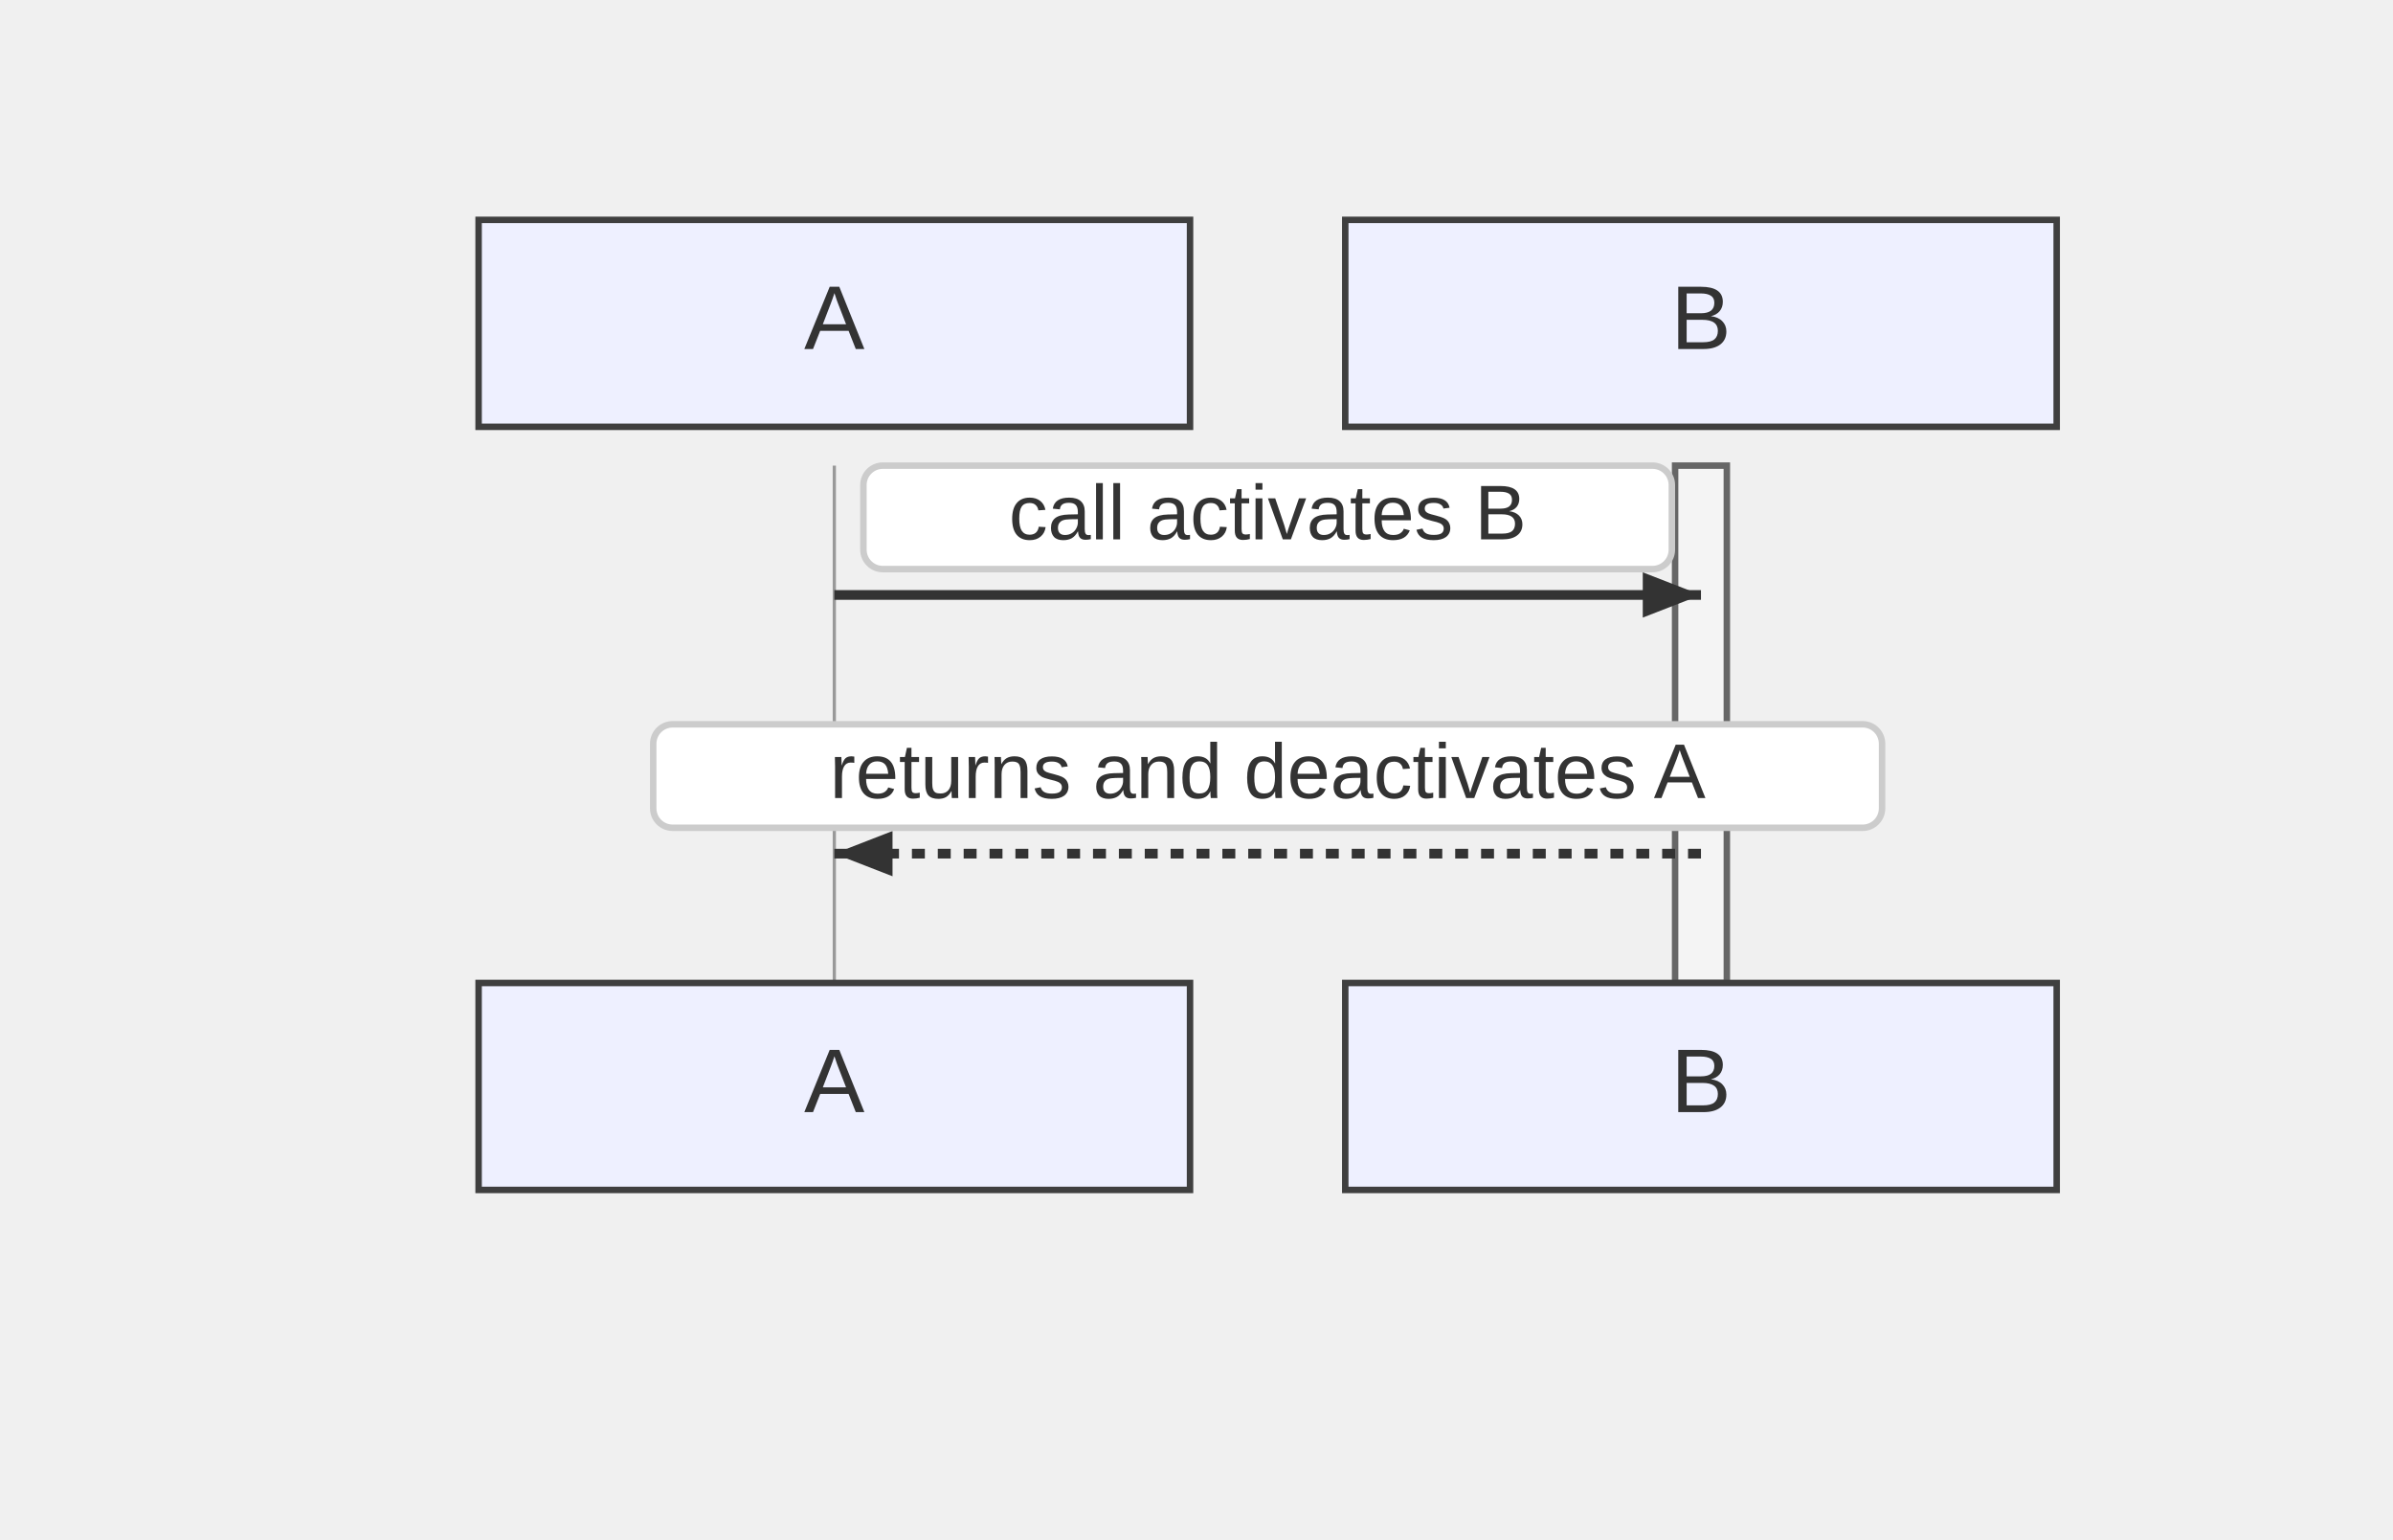
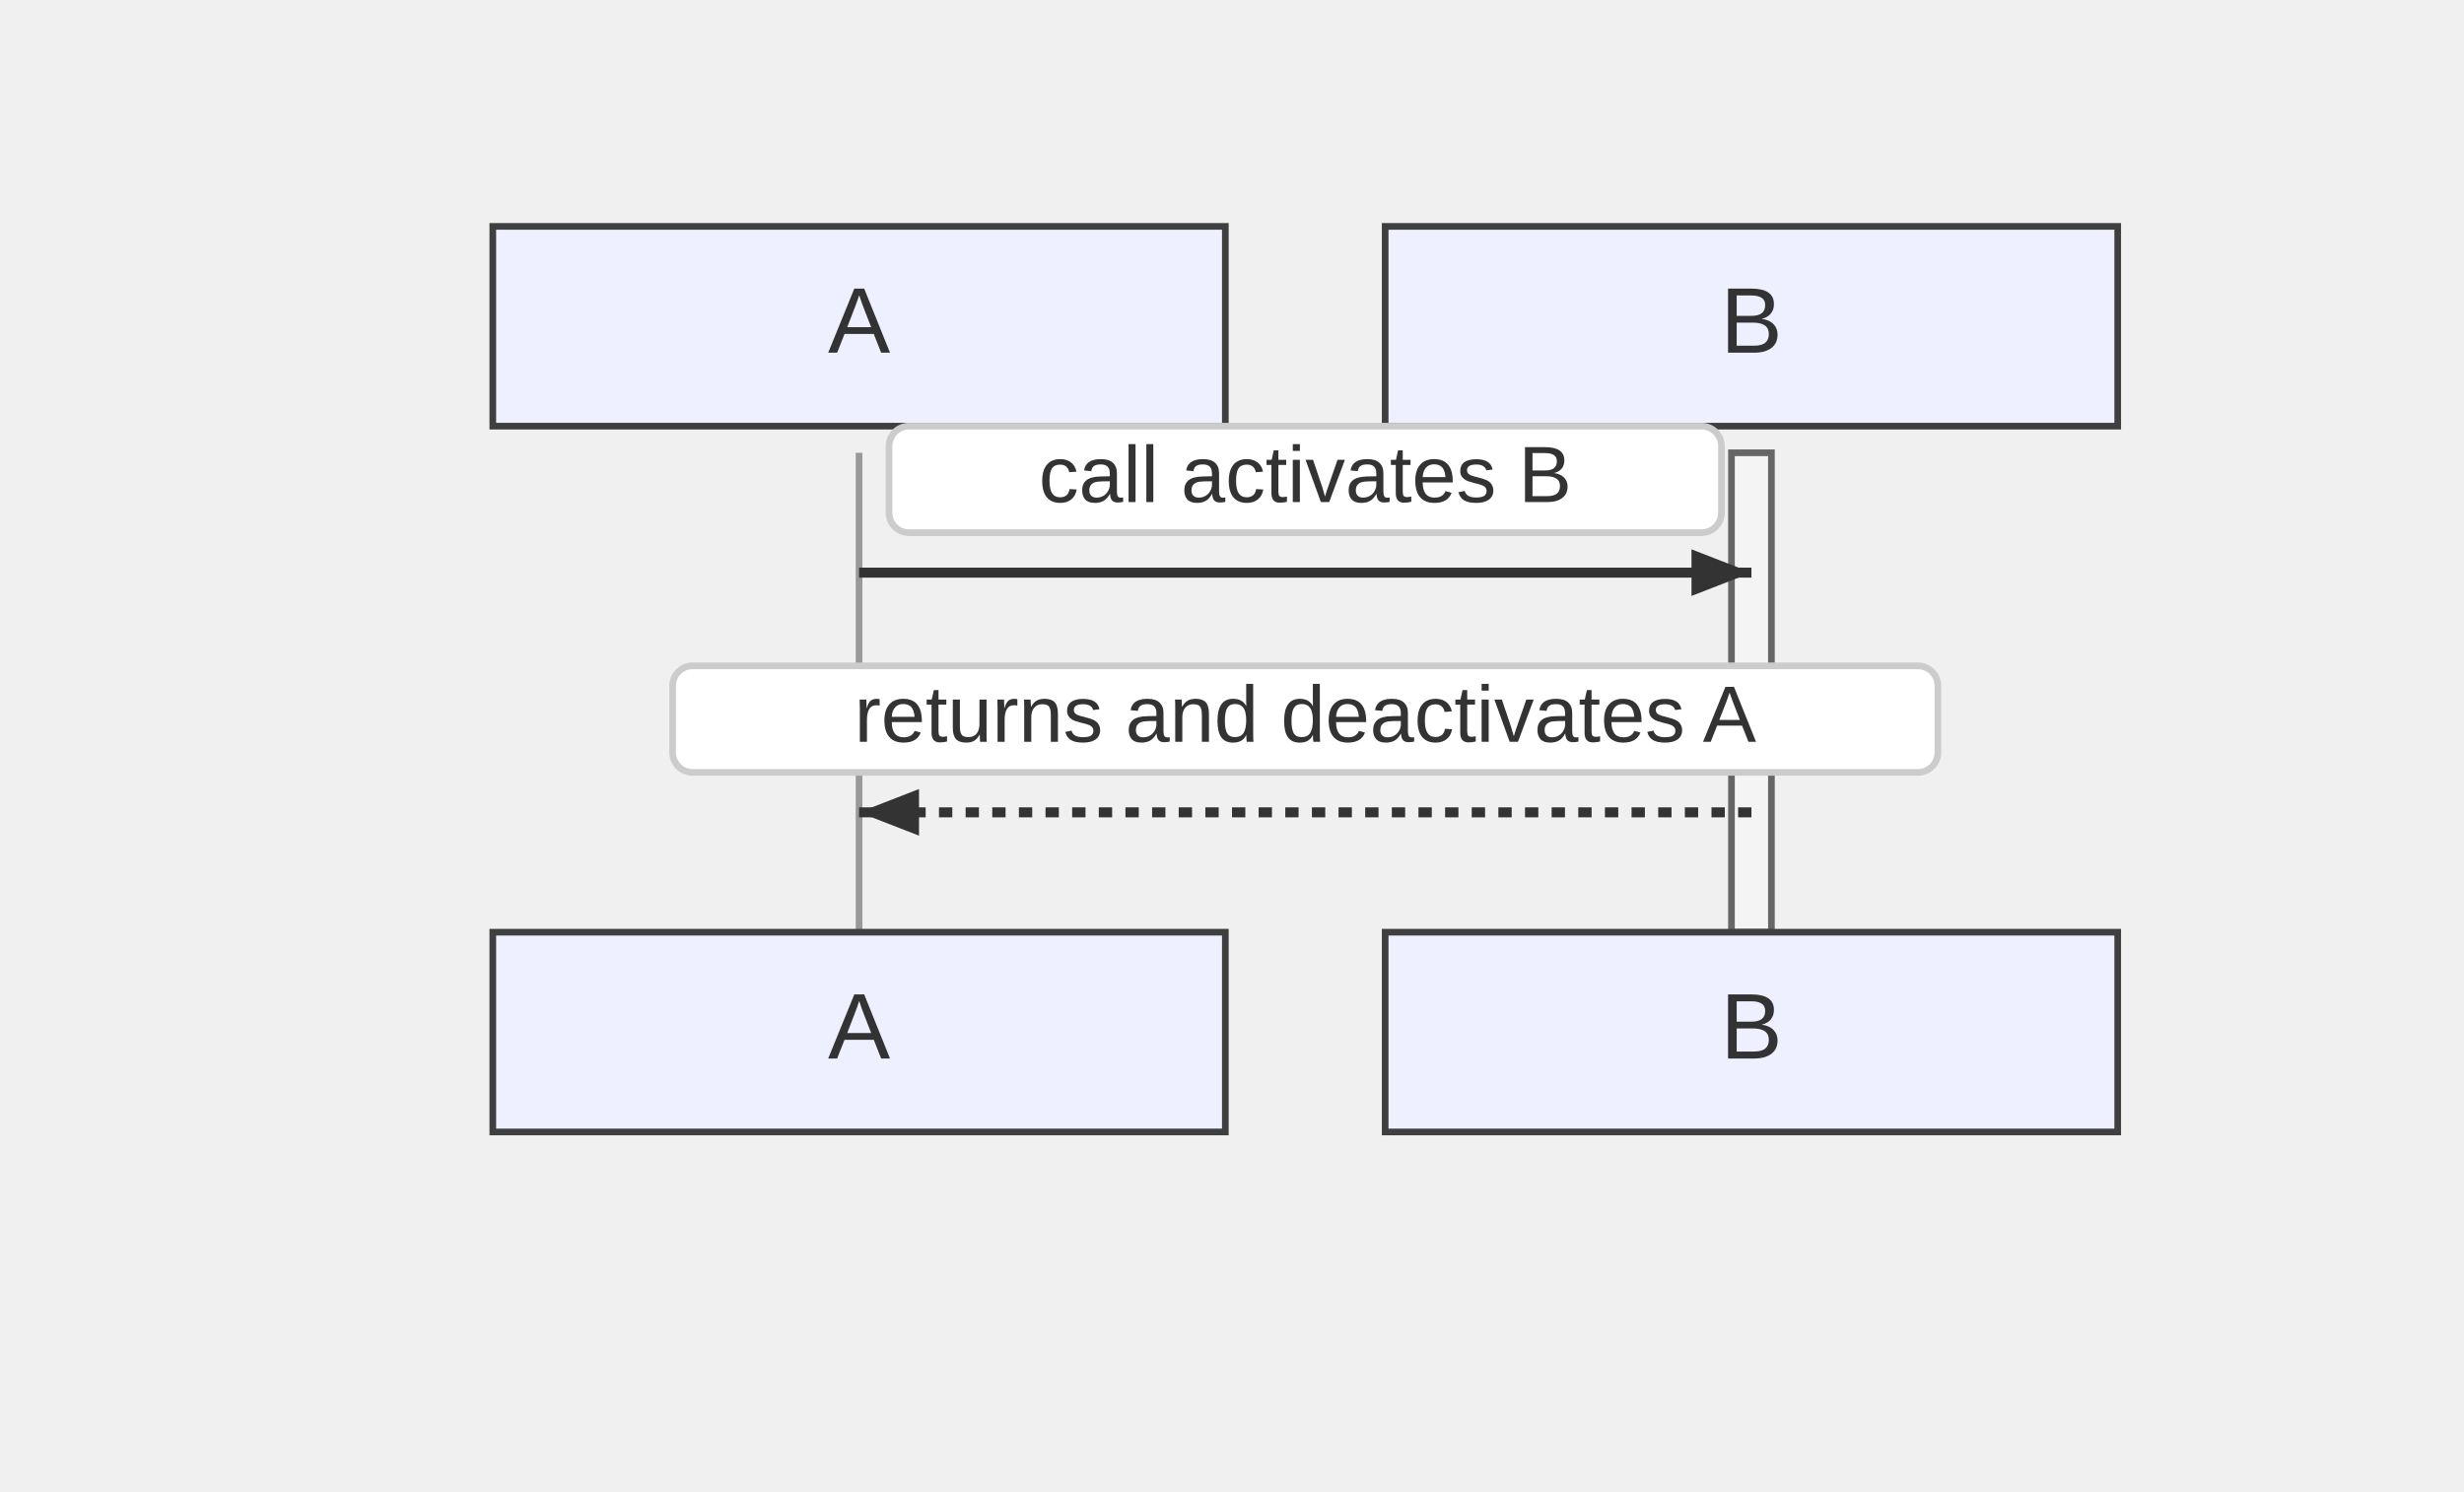
- <svg xmlns="http://www.w3.org/2000/svg" width="370" height="238" viewBox="-50 -10 370 238">
+ <svg xmlns="http://www.w3.org/2000/svg" width="370" height="224" viewBox="-50 -10 370 224">
  <style>
    .node-shape { fill: #eef0ff; stroke: #3f3f3f; stroke-width: 1px; }
    .node-label { fill: #333; font-family: Arial, sans-serif; font-size: 14px; }
    .edge-path { stroke: #555555; stroke-width: 2px; fill: none; }
    .edge-label-bg { fill: rgba(232,232,232, 0.8); opacity: 0.5; }
    .edge-label-text { fill: #333; font-family: Arial, sans-serif; font-size: 12px; }

    /* Cluster (flowchart + sequence blocks) */
    .cluster-bg { fill: #ffffde; }
    .cluster-border { fill: none; stroke: #aaaa33; stroke-width: 1px; }
    .cluster-title-bg { fill: rgba(255,255,255,0.8); }
    .cluster-label-text { fill: #333; font-family: Arial, sans-serif; font-size: 12px; }

    /* Notes */
    .note { fill: #fff5ad; stroke: #aaaa33; stroke-width: 1px; }
    .note-text { fill: #333; font-family: Arial, sans-serif; font-size: 12px; }

    /* Sequence-specific add-ons (safe for flowcharts too) */
    .actor-rect { fill: #eaeaea; stroke: #666; stroke-width: 1.5px; }
    .actor-label { fill: #111; font-family: Arial, sans-serif; font-size: 16px; }
-     .lifeline { stroke: #999; stroke-width: 0.5px; }
+     .lifeline { stroke: #999; stroke-width: 1px; }
    .activation { fill: #f4f4f4; stroke: #666; stroke-width: 1px; }
    .msg-line { stroke: #333; stroke-width: 1.5px; fill: none; }
    .msg-line.dotted { stroke-dasharray: 2 2; }
    .msg-line.thick { stroke-width: 3px; }
    .msg-label { fill: #333; font-family: Arial, sans-serif; font-size: 12px; dominant-baseline: middle; }
    .msg-label-bg { fill: #ffffff; stroke: #cccccc; stroke-width: 1px; rx: 3; }
  </style>
  <g class="actor" transform="translate(24,24)">
-     <rect class="node-shape" width="110" height="32" rx="0" />
-     <text class="node-label" x="55" y="16" text-anchor="middle" dominant-baseline="middle">A</text>
+     <rect class="node-shape" width="110" height="30" rx="0" />
+     <text class="node-label" x="55" y="15" text-anchor="middle" dominant-baseline="middle">A</text>
  </g>
  <g class="actor" transform="translate(158,24)">
-     <rect class="node-shape" width="110" height="32" rx="0" />
-     <text class="node-label" x="55" y="16" text-anchor="middle" dominant-baseline="middle">B</text>
+     <rect class="node-shape" width="110" height="30" rx="0" />
+     <text class="node-label" x="55" y="15" text-anchor="middle" dominant-baseline="middle">B</text>
  </g>
-   <line class="lifeline" x1="79" y1="62" x2="79" y2="142" />
-   <line class="lifeline" x1="213" y1="62" x2="213" y2="142" />
-   <rect class="activation" x="209" y="62" width="8" height="80" />
-   <path class="msg-line solid" d="M 79 82 L 213 82" />
-   <path d="M213,82 L204,85.5 L204,78.5 Z" fill="#333" />
-   <rect class="msg-label-bg" x="83.5" y="62" width="125" height="16" rx="3" />
-   <text class="msg-label" x="146" y="70" text-anchor="middle">call activates B</text>
-   <path class="msg-line dotted" d="M 213 122 L 79 122" />
-   <path d="M79,122 L88,118.5 L88,125.5 Z" fill="#333" />
-   <rect class="msg-label-bg" x="51" y="102" width="190" height="16" rx="3" />
-   <text class="msg-label" x="146" y="110" text-anchor="middle">returns and deactivates A</text>
-   <g class="actor" transform="translate(24,142)">
-     <rect class="node-shape" width="110" height="32" rx="0" />
-     <text class="node-label" x="55" y="16" text-anchor="middle" dominant-baseline="middle">A</text>
+   <line class="lifeline" x1="79" y1="58" x2="79" y2="130" />
+   <line class="lifeline" x1="213" y1="58" x2="213" y2="130" />
+   <rect class="activation" x="210" y="58" width="6" height="72" />
+   <path class="msg-line solid" d="M 79 76 L 213 76" />
+   <path d="M213,76 L204,79.5 L204,72.5 Z" fill="#333" />
+   <rect class="msg-label-bg" x="83.5" y="54" width="125" height="16" rx="3" />
+   <text class="msg-label" x="146" y="62" text-anchor="middle">call activates B</text>
+   <path class="msg-line dotted" d="M 213 112 L 79 112" />
+   <path d="M79,112 L88,108.5 L88,115.5 Z" fill="#333" />
+   <rect class="msg-label-bg" x="51" y="90" width="190" height="16" rx="3" />
+   <text class="msg-label" x="146" y="98" text-anchor="middle">returns and deactivates A</text>
+   <g class="actor" transform="translate(24,130)">
+     <rect class="node-shape" width="110" height="30" rx="0" />
+     <text class="node-label" x="55" y="15" text-anchor="middle" dominant-baseline="middle">A</text>
  </g>
-   <g class="actor" transform="translate(158,142)">
-     <rect class="node-shape" width="110" height="32" rx="0" />
-     <text class="node-label" x="55" y="16" text-anchor="middle" dominant-baseline="middle">B</text>
+   <g class="actor" transform="translate(158,130)">
+     <rect class="node-shape" width="110" height="30" rx="0" />
+     <text class="node-label" x="55" y="15" text-anchor="middle" dominant-baseline="middle">B</text>
  </g>
</svg>
